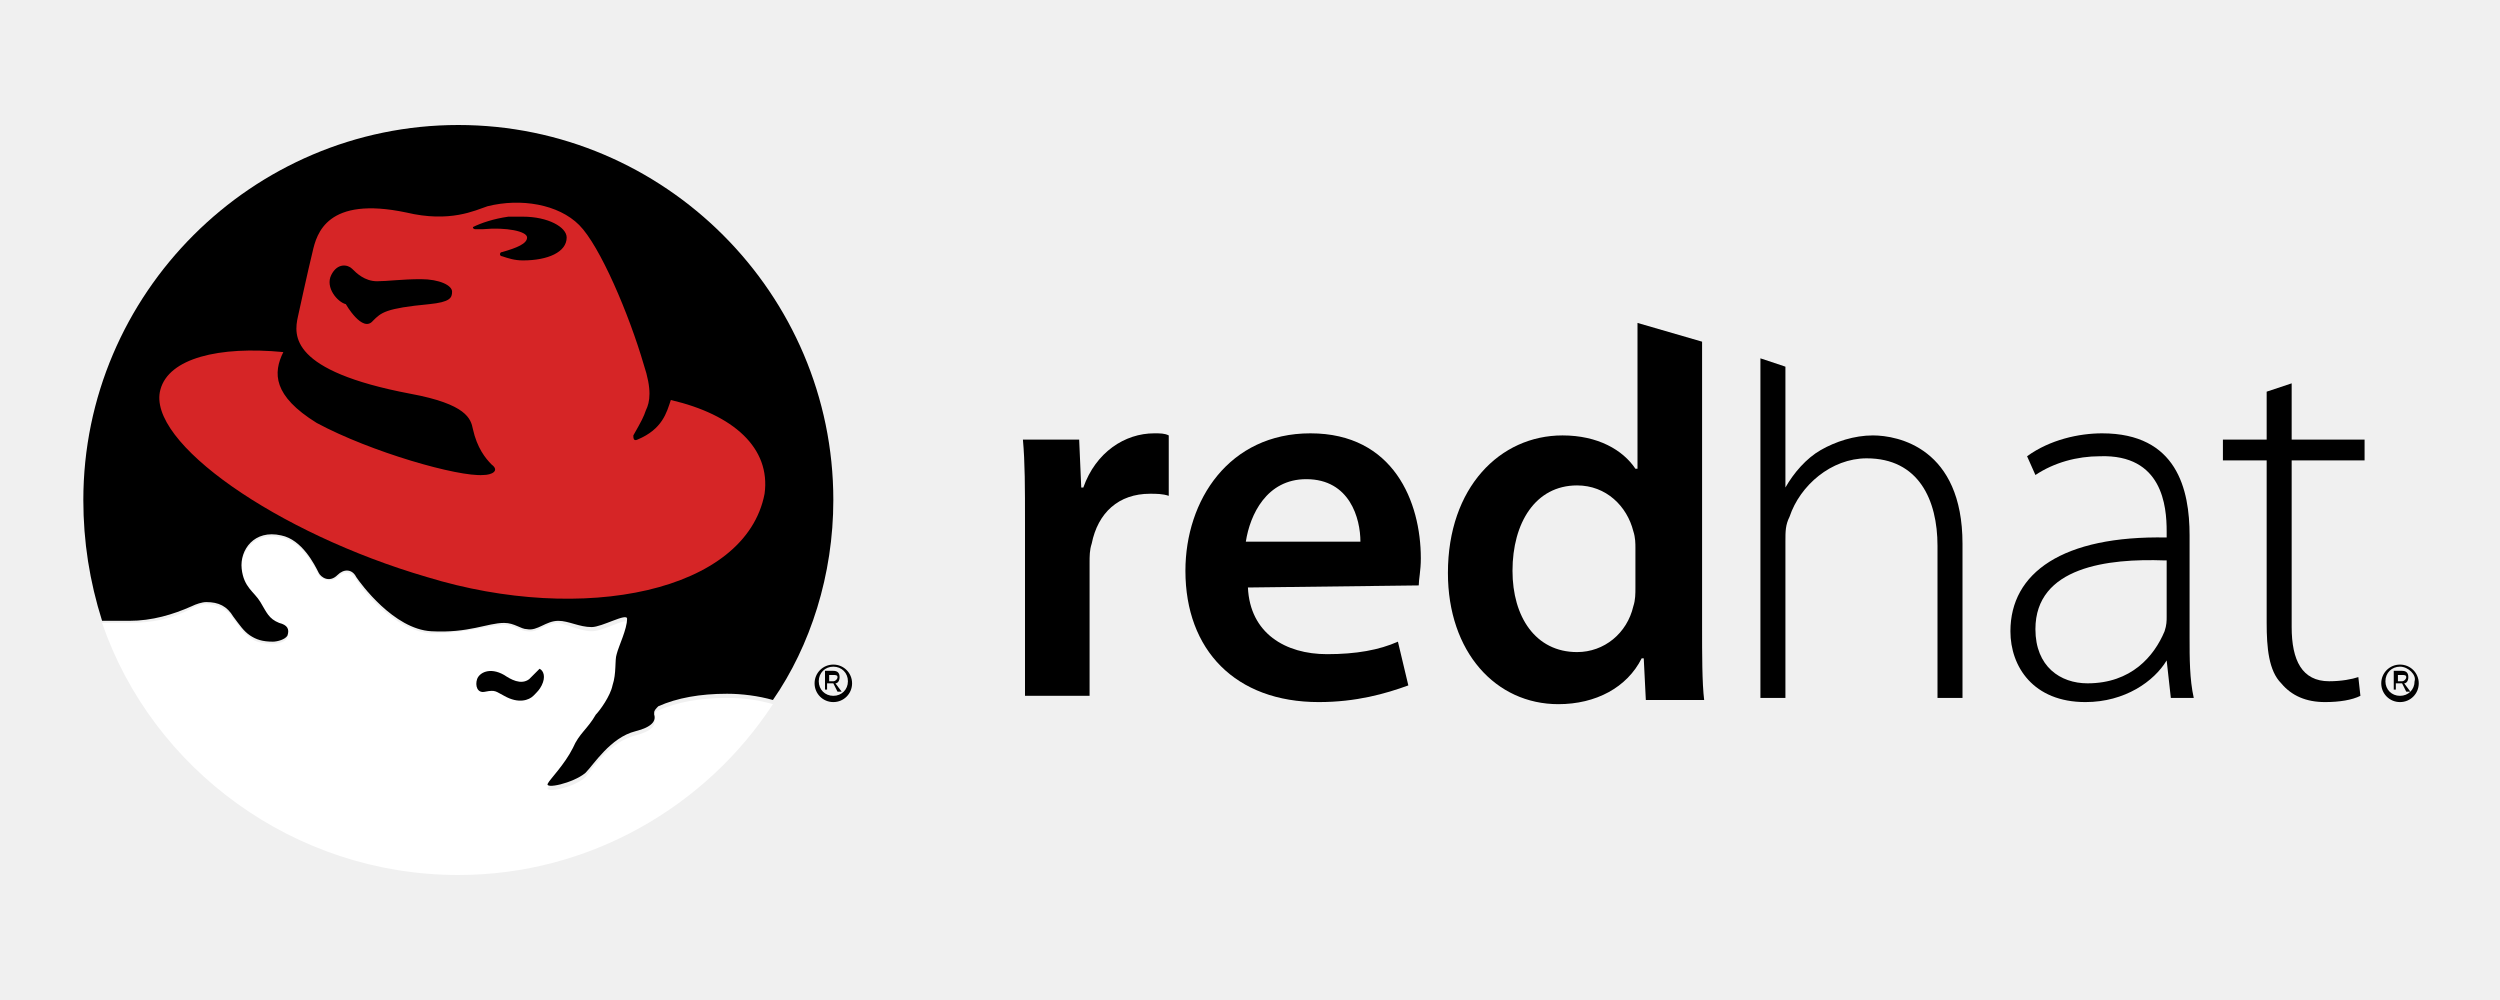
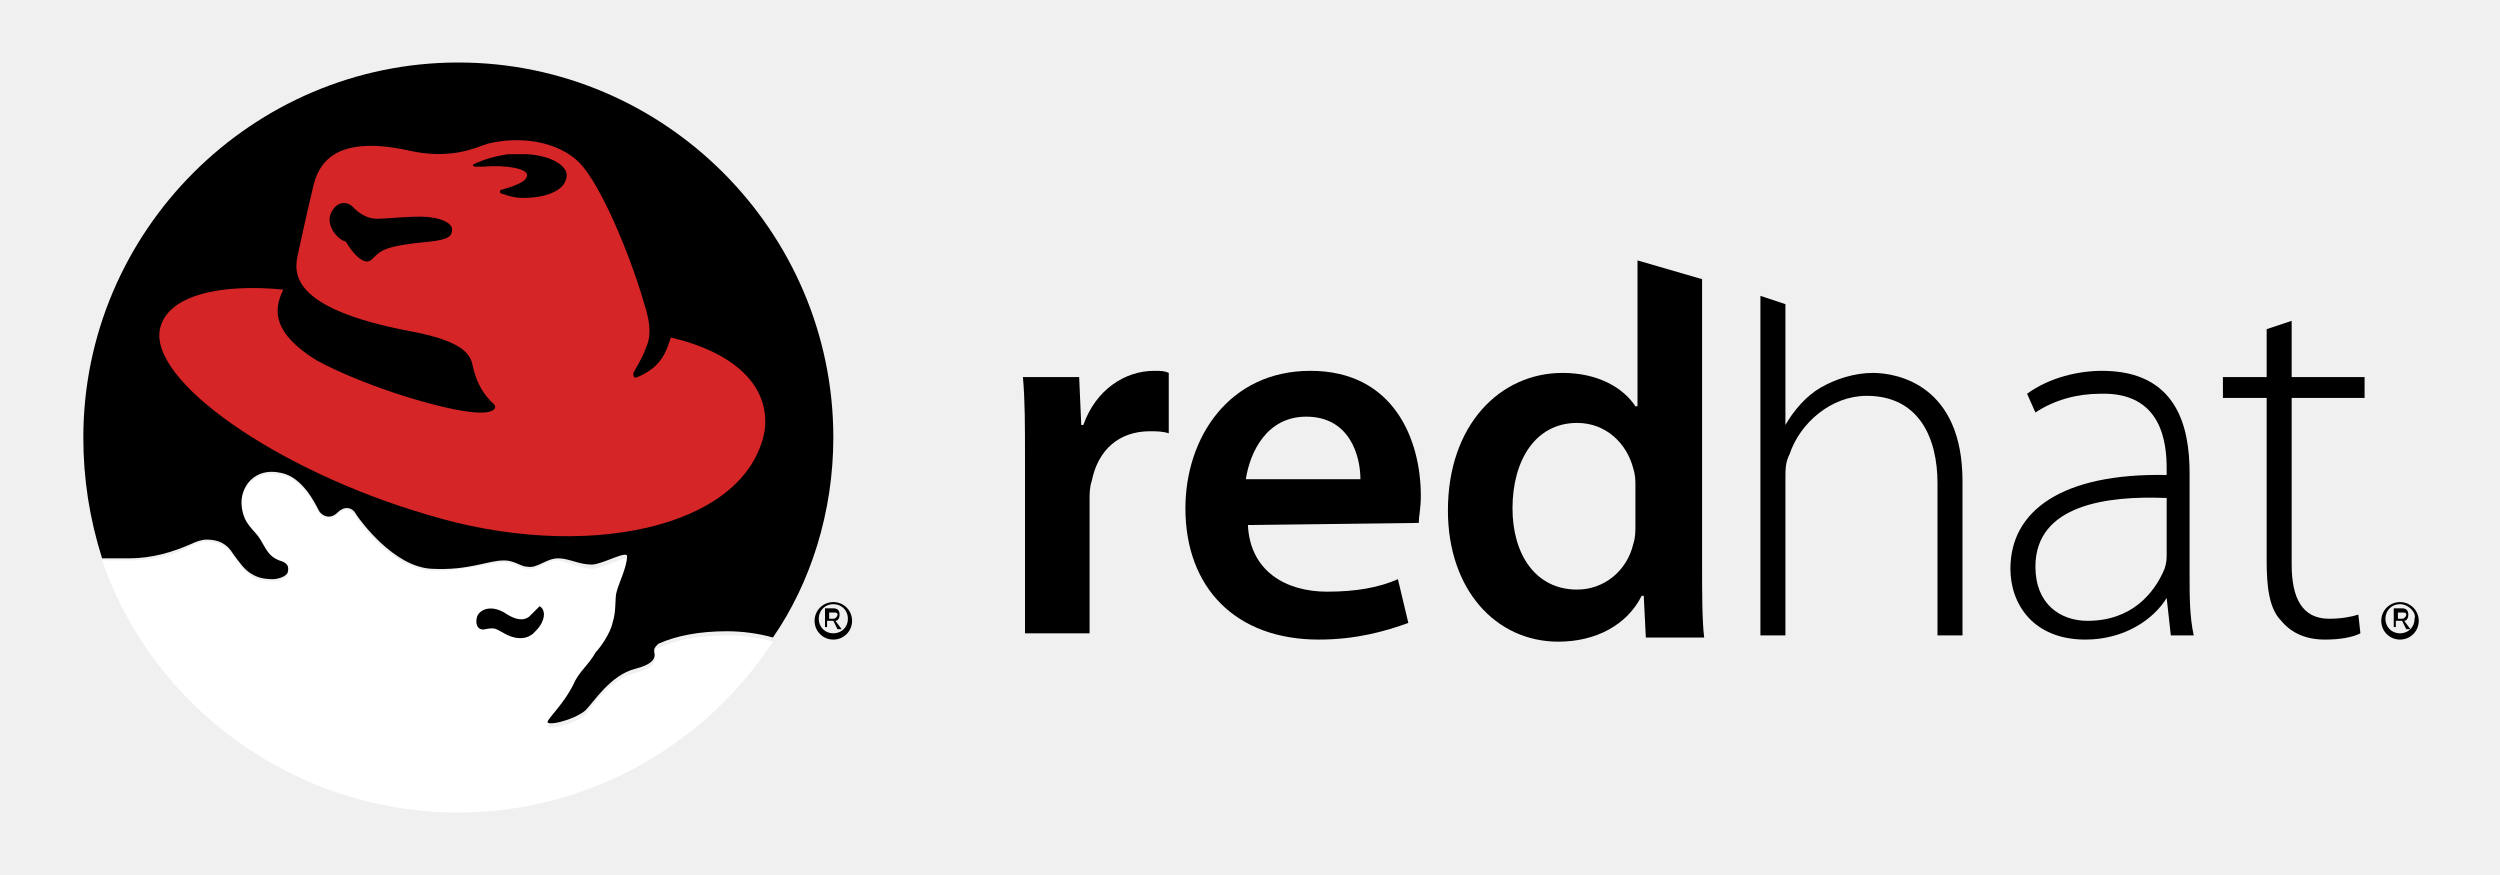
- <svg xmlns="http://www.w3.org/2000/svg" version="1.1" id="logo" x="0px" y="0px" viewBox="0 0 120 48" style="enable-background:new 0 0 120 48;" xml:space="preserve">
+ <svg xmlns="http://www.w3.org/2000/svg" version="1.1" id="logo" x="0px" y="0px" viewBox="0 0 120 42" style="enable-background:new 0 0 120 42;" xml:space="preserve">
  <style type="text/css">
	.st0{fill:#FFFFFF;}
	.st1{fill:#D62526;}
</style>
  <g>
    <g>
-       <path d="M39.8,32.8H40l0.2,0.4h0.2l-0.3-0.4c0.1,0,0.2-0.1,0.2-0.3c0-0.2-0.1-0.3-0.3-0.3h-0.4v0.9h0.1V32.8z M39.8,32.7v-0.3H40    c0.1,0,0.2,0,0.2,0.1c0,0.1-0.1,0.2-0.2,0.2H39.8z" />
-       <path d="M40.9,32.8c0,0.5-0.4,0.9-0.9,0.9c-0.5,0-0.9-0.4-0.9-0.9c0-0.5,0.4-0.9,0.9-0.9C40.5,31.9,40.9,32.3,40.9,32.8z M40,32    c-0.4,0-0.7,0.3-0.7,0.7c0,0.4,0.3,0.7,0.7,0.7c0.4,0,0.7-0.3,0.7-0.7C40.7,32.3,40.4,32,40,32z" />
-       <path class="st0" d="M34.9,33.5c-1.3,0-2.4,0.2-3.3,0.6c-0.1,0-0.2,0.1-0.2,0.3c0,0,0,0.1,0,0.1c0.1,0.3-0.1,0.6-0.9,0.8    c-1.2,0.3-2,1.5-2.4,2c-0.5,0.5-2,0.8-1.8,0.5c0.2-0.2,0.8-0.9,1.2-1.7c0.4-0.7,0.7-0.9,1.1-1.6c0.1-0.2,0.6-0.9,0.8-1.4    c0.2-0.5,0.1-1.2,0.2-1.5c0.1-0.4,0.5-1.2,0.5-1.7c0-0.3-1.1,0.4-1.7,0.4c-0.5,0-1.1-0.3-1.6-0.4c-0.6,0-1,0.5-1.5,0.4    c-0.3,0-0.6-0.3-1.1-0.3c-0.8,0-1.7,0.4-3.5,0.4c-1.8-0.1-3.4-2.2-3.6-2.6c-0.3-0.4-0.6-0.4-0.9-0.1c-0.3,0.3-0.8,0.1-0.9-0.1    c-0.2-0.4-0.8-1.6-1.8-1.8c-1.3-0.3-2,0.7-1.9,1.6c0.1,0.9,0.6,1.1,0.9,1.6c0.3,0.5,0.4,0.8,0.9,1c0.3,0.1,0.5,0.4,0.4,0.6    c-0.1,0.2-0.4,0.3-0.7,0.3c-0.5,0-0.9-0.1-1.1-0.3c-0.3-0.2-0.5-0.5-0.8-0.9c-0.3-0.5-0.8-0.7-1.3-0.7c-0.3,0-0.5,0.1-0.7,0.2    c-0.9,0.5-1.9,0.7-3,0.7l-1.3,0C7.3,36.9,14.1,42,22,42c6.3,0,11.9-3.3,15.1-8.2C36.4,33.6,35.7,33.5,34.9,33.5z" />
-       <path d="M25.9,32.1C25.9,32.1,25.9,32.1,25.9,32.1c-0.3,0.3-0.4,0.4-0.5,0.5c-0.4,0.3-0.9,0-1.2-0.2c-0.7-0.4-1.2-0.1-1.3,0.2    c-0.1,0.3,0,0.7,0.4,0.6c0.5-0.1,0.5,0,0.9,0.2c0.7,0.4,1.2,0.2,1.4,0c0.2-0.2,0.3-0.3,0.4-0.5C26.2,32.5,26.1,32.2,25.9,32.1    C26,32.1,25.9,32.1,25.9,32.1z" />
-       <path d="M22,6C12.1,6,4,14.1,4,24c0,2,0.3,3.9,0.9,5.8h1.3c1.1,0,2.1-0.3,3-0.7c0.2-0.1,0.5-0.2,0.7-0.2c0.6,0,1,0.2,1.3,0.7    c0.3,0.4,0.5,0.7,0.8,0.9c0.3,0.2,0.6,0.3,1.1,0.3c0.2,0,0.6-0.1,0.7-0.3c0.1-0.3,0-0.5-0.4-0.6c-0.5-0.2-0.6-0.5-0.9-1    c-0.3-0.5-0.8-0.7-0.9-1.6c-0.1-0.9,0.6-1.9,1.9-1.6c1,0.2,1.6,1.4,1.8,1.8c0.1,0.2,0.5,0.5,0.9,0.1c0.3-0.3,0.7-0.3,0.9,0.1    c0.2,0.3,1.8,2.5,3.6,2.6c1.8,0.1,2.7-0.4,3.5-0.4c0.5,0,0.8,0.3,1.1,0.3c0.5,0.1,0.9-0.4,1.5-0.4c0.5,0,1,0.3,1.6,0.3    c0.5,0,1.7-0.7,1.7-0.4c0,0.5-0.4,1.3-0.5,1.7c-0.1,0.3,0,0.9-0.2,1.5c-0.1,0.5-0.6,1.2-0.8,1.4c-0.4,0.7-0.8,0.9-1.1,1.6    c-0.4,0.8-1.1,1.5-1.2,1.7c-0.2,0.3,1.2,0,1.8-0.5c0.4-0.4,1.2-1.7,2.4-2c0.8-0.2,1-0.5,0.9-0.8c0,0,0-0.1,0-0.1    c0-0.1,0.1-0.2,0.2-0.3c0.9-0.4,2-0.6,3.3-0.6c0.7,0,1.5,0.1,2.2,0.3C38.9,31,40,27.6,40,24C40,14.1,31.9,6,22,6z" />
-       <path class="st1" d="M32.2,19.2c-0.2,0.6-0.4,1.4-1.6,1.9c-0.2,0.1-0.2-0.1-0.2-0.2c0.4-0.7,0.5-0.9,0.6-1.2    c0.2-0.4,0.3-1-0.1-2.2c-0.7-2.4-2.1-5.7-3.1-6.7c-1-1-2.8-1.3-4.4-0.9c-0.6,0.2-1.8,0.8-3.9,0.3c-3.8-0.8-4.3,1-4.5,1.9    c-0.2,0.8-0.7,3.1-0.7,3.1c-0.2,0.9-0.4,2.6,5.4,3.7c2.7,0.5,2.9,1.2,3,1.7c0.2,0.9,0.6,1.4,0.9,1.7c0.4,0.3,0,0.5-0.4,0.5    c-1.2,0.1-5.4-1.1-8-2.5c-2.1-1.3-2.1-2.4-1.6-3.4c-3.1-0.3-5.5,0.3-5.9,1.8c-0.7,2.5,5.6,6.9,12.8,9c7.5,2.3,15.3,0.7,16.2-4    C37,21.5,35.2,19.9,32.2,19.2z M20.6,14.6c-2.1,0.2-2.3,0.4-2.7,0.8c-0.5,0.6-1.3-0.8-1.3-0.8c-0.4-0.1-1-0.8-0.7-1.4    c0.3-0.6,0.8-0.5,1-0.3c0.2,0.2,0.6,0.6,1.2,0.6c0.5,0,1.2-0.1,2.1-0.1c0.9,0,1.5,0.3,1.5,0.6C21.7,14.3,21.6,14.5,20.6,14.6z     M25.1,12.5c-0.4,0-0.7-0.1-1-0.2c0,0-0.1,0-0.1-0.1c0,0,0-0.1,0.1-0.1c0.7-0.2,1.2-0.4,1.2-0.7c0-0.3-1-0.5-2.1-0.4    c-0.1,0-0.2,0-0.4,0c0,0,0,0,0,0c0,0-0.1,0-0.1-0.1c0,0,0,0,0,0c0.4-0.2,1-0.4,1.7-0.5c0.2,0,0.4,0,0.6,0c0,0,0.1,0,0.1,0    c1.2,0,2.1,0.5,2.1,1C27.2,12.1,26.3,12.5,25.1,12.5z" />
+       <path d="M39.8,29.8H40l0.2,0.4h0.2l-0.3-0.4c0.1,0,0.2-0.1,0.2-0.3c0-0.2-0.1-0.3-0.3-0.3h-0.4v0.9h0.1V29.8z M39.8,29.7v-0.3H40    c0.1,0,0.2,0,0.2,0.1c0,0.1-0.1,0.2-0.2,0.2H39.8z" />
+       <path d="M40.9,29.8c0,0.5-0.4,0.9-0.9,0.9c-0.5,0-0.9-0.4-0.9-0.9c0-0.5,0.4-0.9,0.9-0.9C40.5,28.9,40.9,29.3,40.9,29.8z M40,29    c-0.4,0-0.7,0.3-0.7,0.7c0,0.4,0.3,0.7,0.7,0.7c0.4,0,0.7-0.3,0.7-0.7C40.7,29.3,40.4,29,40,29z" />
+       <path class="st0" d="M34.9,30.5c-1.3,0-2.4,0.2-3.3,0.6c-0.1,0-0.2,0.1-0.2,0.3c0,0,0,0.1,0,0.1c0.1,0.3-0.1,0.6-0.9,0.8    c-1.2,0.3-2,1.5-2.4,2c-0.5,0.5-2,0.8-1.8,0.5c0.2-0.2,0.8-0.9,1.2-1.7c0.4-0.7,0.7-0.9,1.1-1.6c0.1-0.2,0.6-0.9,0.8-1.4    c0.2-0.5,0.1-1.2,0.2-1.5c0.1-0.4,0.5-1.2,0.5-1.7c0-0.3-1.1,0.4-1.7,0.4c-0.5,0-1.1-0.3-1.6-0.4c-0.6,0-1,0.5-1.5,0.4    c-0.3,0-0.6-0.3-1.1-0.3c-0.8,0-1.7,0.4-3.5,0.4c-1.8-0.1-3.4-2.2-3.6-2.6c-0.3-0.4-0.6-0.4-0.9-0.1c-0.3,0.3-0.8,0.1-0.9-0.1    c-0.2-0.4-0.8-1.6-1.8-1.8c-1.3-0.3-2,0.7-1.9,1.6c0.1,0.9,0.6,1.1,0.9,1.6c0.3,0.5,0.4,0.8,0.9,1c0.3,0.1,0.5,0.4,0.4,0.6    c-0.1,0.2-0.4,0.3-0.7,0.3c-0.5,0-0.9-0.1-1.1-0.3c-0.3-0.2-0.5-0.5-0.8-0.9c-0.3-0.5-0.8-0.7-1.3-0.7c-0.3,0-0.5,0.1-0.7,0.2    c-0.9,0.5-1.9,0.7-3,0.7l-1.3,0C7.3,33.9,14.1,39,22,39c6.3,0,11.9-3.3,15.1-8.2C36.4,30.6,35.7,30.5,34.9,30.5z" />
+       <path d="M25.9,29.1C25.9,29.1,25.9,29.1,25.9,29.1c-0.3,0.3-0.4,0.4-0.5,0.5c-0.4,0.3-0.9,0-1.2-0.2c-0.7-0.4-1.2-0.1-1.3,0.2    c-0.1,0.3,0,0.7,0.4,0.6c0.5-0.1,0.5,0,0.9,0.2c0.7,0.4,1.2,0.2,1.4,0c0.2-0.2,0.3-0.3,0.4-0.5C26.2,29.5,26.1,29.2,25.9,29.1    C26,29.1,25.9,29.1,25.9,29.1z" />
+       <path d="M22,3C12.1,3,4,11.1,4,21c0,2,0.3,3.9,0.9,5.8h1.3c1.1,0,2.1-0.3,3-0.7c0.2-0.1,0.5-0.2,0.7-0.2c0.6,0,1,0.2,1.3,0.7    c0.3,0.4,0.5,0.7,0.8,0.9c0.3,0.2,0.6,0.3,1.1,0.3c0.2,0,0.6-0.1,0.7-0.3c0.1-0.3,0-0.5-0.4-0.6c-0.5-0.2-0.6-0.5-0.9-1    c-0.3-0.5-0.8-0.7-0.9-1.6c-0.1-0.9,0.6-1.9,1.9-1.6c1,0.2,1.6,1.4,1.8,1.8c0.1,0.2,0.5,0.5,0.9,0.1c0.3-0.3,0.7-0.3,0.9,0.1    c0.2,0.3,1.8,2.5,3.6,2.6c1.8,0.1,2.7-0.4,3.5-0.4c0.5,0,0.8,0.3,1.1,0.3c0.5,0.1,0.9-0.4,1.5-0.4c0.5,0,1,0.3,1.6,0.3    c0.5,0,1.7-0.7,1.7-0.4c0,0.5-0.4,1.3-0.5,1.7c-0.1,0.3,0,0.9-0.2,1.5c-0.1,0.5-0.6,1.2-0.8,1.4c-0.4,0.7-0.8,0.9-1.1,1.6    c-0.4,0.8-1.1,1.5-1.2,1.7c-0.2,0.3,1.2,0,1.8-0.5c0.4-0.4,1.2-1.7,2.4-2c0.8-0.2,1-0.5,0.9-0.8c0,0,0-0.1,0-0.1    c0-0.1,0.1-0.2,0.2-0.3c0.9-0.4,2-0.6,3.3-0.6c0.7,0,1.5,0.1,2.2,0.3C38.9,28,40,24.6,40,21C40,11.1,31.9,3,22,3z" />
+       <path class="st1" d="M32.2,16.2c-0.2,0.6-0.4,1.4-1.6,1.9c-0.2,0.1-0.2-0.1-0.2-0.2c0.4-0.7,0.5-0.9,0.6-1.2    c0.2-0.4,0.3-1-0.1-2.2c-0.7-2.4-2.1-5.7-3.1-6.7c-1-1-2.8-1.3-4.4-0.9c-0.6,0.2-1.8,0.8-3.9,0.3c-3.8-0.8-4.3,1-4.5,1.9    c-0.2,0.8-0.7,3.1-0.7,3.1c-0.2,0.9-0.4,2.6,5.4,3.7c2.7,0.5,2.9,1.2,3,1.7c0.2,0.9,0.6,1.4,0.9,1.7c0.4,0.3,0,0.5-0.4,0.5    c-1.2,0.1-5.4-1.1-8-2.5c-2.1-1.3-2.1-2.4-1.6-3.4c-3.1-0.3-5.5,0.3-5.9,1.8c-0.7,2.5,5.6,6.9,12.8,9c7.5,2.3,15.3,0.7,16.2-4    C37,18.5,35.2,16.9,32.2,16.2z M20.6,11.6c-2.1,0.2-2.3,0.4-2.7,0.8c-0.5,0.6-1.3-0.8-1.3-0.8c-0.4-0.1-1-0.8-0.7-1.4    c0.3-0.6,0.8-0.5,1-0.3c0.2,0.2,0.6,0.6,1.2,0.6c0.5,0,1.2-0.1,2.1-0.1c0.9,0,1.5,0.3,1.5,0.6C21.7,11.3,21.6,11.5,20.6,11.6z     M25.1,9.5c-0.4,0-0.7-0.1-1-0.2c0,0-0.1,0-0.1-0.1c0,0,0-0.1,0.1-0.1c0.7-0.2,1.2-0.4,1.2-0.7c0-0.3-1-0.5-2.1-0.4    c-0.1,0-0.2,0-0.4,0c0,0,0,0,0,0c0,0-0.1,0-0.1-0.1c0,0,0,0,0,0c0.4-0.2,1-0.4,1.7-0.5c0.2,0,0.4,0,0.6,0c0,0,0.1,0,0.1,0    c1.2,0,2.1,0.5,2.1,1C27.2,9.1,26.3,9.5,25.1,9.5z" />
    </g>
    <g>
-       <path d="M49.2,25.1c0-1.7,0-2.9-0.1-4h2.7l0.1,2.3H52c0.6-1.7,2-2.6,3.4-2.6c0.3,0,0.5,0,0.7,0.1v2.9c-0.3-0.1-0.6-0.1-0.9-0.1    c-1.5,0-2.5,0.9-2.8,2.4c-0.1,0.3-0.1,0.6-0.1,0.9v6.4h-3.1L49.2,25.1z" />
-       <path d="M59.9,28.2c0.1,2.2,1.8,3.2,3.8,3.2c1.4,0,2.5-0.2,3.4-0.6l0.5,2.1c-1.1,0.4-2.5,0.8-4.3,0.8c-4,0-6.4-2.5-6.4-6.3    c0-3.4,2.1-6.6,6-6.6c4,0,5.3,3.3,5.3,6c0,0.6-0.1,1-0.1,1.3L59.9,28.2z M65.3,26c0-1.1-0.5-3-2.6-3c-1.9,0-2.7,1.7-2.9,3H65.3z" />
-       <path d="M105.1,30.6c0,1,0,2,0.2,2.9h-1.1l-0.2-1.8H104c-0.6,1-2,2-3.9,2c-2.5,0-3.6-1.7-3.6-3.4c0-2.8,2.5-4.6,7.5-4.5v-0.3    c0-1.2-0.2-3.7-3.2-3.6c-1.1,0-2.2,0.3-3.1,0.9l-0.4-0.9c1.1-0.8,2.5-1.1,3.6-1.1c3.6,0,4.2,2.7,4.2,4.9V30.6z M103.9,26.9    c-2.7-0.1-6.2,0.3-6.2,3.3c0,1.8,1.2,2.6,2.5,2.6c2.1,0,3.2-1.3,3.7-2.5c0.1-0.3,0.1-0.5,0.1-0.7V26.9z" />
-       <path d="M110,18.4v2.7h3.5v1H110v8c0,1.6,0.5,2.6,1.8,2.6c0.6,0,1.1-0.1,1.4-0.2l0.1,0.9c-0.4,0.2-1,0.3-1.7,0.3    c-0.9,0-1.6-0.3-2.1-0.9c-0.6-0.6-0.7-1.7-0.7-2.9v-7.8h-2.1v-1h2.1v-2.3L110,18.4z" />
-       <path d="M115.1,32.8h0.2l0.2,0.4h0.2l-0.3-0.4c0.1,0,0.2-0.1,0.2-0.3c0-0.2-0.1-0.3-0.3-0.3h-0.4v0.9h0.1V32.8z M115.1,32.7v-0.3    h0.2c0.1,0,0.2,0,0.2,0.1c0,0.1-0.1,0.2-0.2,0.2H115.1z" />
-       <path d="M116.1,32.8c0,0.5-0.4,0.9-0.9,0.9c-0.5,0-0.9-0.4-0.9-0.9c0-0.5,0.4-0.9,0.9-0.9C115.7,31.9,116.1,32.3,116.1,32.8z     M115.2,32c-0.4,0-0.7,0.3-0.7,0.7c0,0.4,0.3,0.7,0.7,0.7c0.4,0,0.7-0.3,0.7-0.7C116,32.4,115.6,32,115.2,32z" />
-       <path d="M78.5,22.5L78.5,22.5c-0.6-0.9-1.8-1.6-3.5-1.6c-3,0-5.5,2.5-5.5,6.6c0,3.8,2.3,6.3,5.3,6.3c1.8,0,3.3-0.8,4-2.2h0.1    l0.1,2h2.8c-0.1-0.8-0.1-2.2-0.1-3.5V16.4l-3.1-0.9V22.5z M78.5,28.2c0,0.3,0,0.6-0.1,0.9c-0.3,1.3-1.4,2.2-2.7,2.2    c-2,0-3.1-1.7-3.1-3.9c0-2.3,1.1-4.1,3.1-4.1c1.4,0,2.4,1,2.7,2.2c0.1,0.3,0.1,0.6,0.1,0.8V28.2z" />
-       <path d="M89.9,20.9c-0.9,0-1.8,0.3-2.5,0.7c-0.7,0.4-1.3,1.1-1.7,1.8h0v-5.8l-1.2-0.4v16.3h1.2V26c0-0.5,0-0.8,0.2-1.2    c0.5-1.5,2-2.8,3.7-2.8c2.5,0,3.4,2,3.4,4.2v7.3h1.2v-7.4C94.2,21.5,91.1,20.9,89.9,20.9z" />
+       <path d="M49.2,22.1c0-1.7,0-2.9-0.1-4h2.7l0.1,2.3H52c0.6-1.7,2-2.6,3.4-2.6c0.3,0,0.5,0,0.7,0.1v2.9c-0.3-0.1-0.6-0.1-0.9-0.1    c-1.5,0-2.5,0.9-2.8,2.4c-0.1,0.3-0.1,0.6-0.1,0.9v6.4h-3.1L49.2,22.1z" />
+       <path d="M59.9,25.2c0.1,2.2,1.8,3.2,3.8,3.2c1.4,0,2.5-0.2,3.4-0.6l0.5,2.1c-1.1,0.4-2.5,0.8-4.3,0.8c-4,0-6.4-2.5-6.4-6.3    c0-3.4,2.1-6.6,6-6.6c4,0,5.3,3.3,5.3,6c0,0.6-0.1,1-0.1,1.3L59.9,25.2z M65.3,23c0-1.1-0.5-3-2.6-3c-1.9,0-2.7,1.7-2.9,3H65.3z" />
+       <path d="M105.1,27.6c0,1,0,2,0.2,2.9h-1.1l-0.2-1.8H104c-0.6,1-2,2-3.9,2c-2.5,0-3.6-1.7-3.6-3.4c0-2.8,2.5-4.6,7.5-4.5v-0.3    c0-1.2-0.2-3.7-3.2-3.6c-1.1,0-2.2,0.3-3.1,0.9l-0.4-0.9c1.1-0.8,2.5-1.1,3.6-1.1c3.6,0,4.2,2.7,4.2,4.9V27.6z M103.9,23.9    c-2.7-0.1-6.2,0.3-6.2,3.3c0,1.8,1.2,2.6,2.5,2.6c2.1,0,3.2-1.3,3.7-2.5c0.1-0.3,0.1-0.5,0.1-0.7V23.9z" />
+       <path d="M110,15.4v2.7h3.5v1H110v8c0,1.6,0.5,2.6,1.8,2.6c0.6,0,1.1-0.1,1.4-0.2l0.1,0.9c-0.4,0.2-1,0.3-1.7,0.3    c-0.9,0-1.6-0.3-2.1-0.9c-0.6-0.6-0.7-1.7-0.7-2.9v-7.8h-2.1v-1h2.1v-2.3L110,15.4z" />
+       <path d="M115.1,29.8h0.2l0.2,0.4h0.2l-0.3-0.4c0.1,0,0.2-0.1,0.2-0.3c0-0.2-0.1-0.3-0.3-0.3h-0.4v0.9h0.1V29.8z M115.1,29.7v-0.3    h0.2c0.1,0,0.2,0,0.2,0.1c0,0.1-0.1,0.2-0.2,0.2H115.1z" />
+       <path d="M116.1,29.8c0,0.5-0.4,0.9-0.9,0.9c-0.5,0-0.9-0.4-0.9-0.9c0-0.5,0.4-0.9,0.9-0.9C115.7,28.9,116.1,29.3,116.1,29.8z     M115.2,29c-0.4,0-0.7,0.3-0.7,0.7c0,0.4,0.3,0.7,0.7,0.7c0.4,0,0.7-0.3,0.7-0.7C116,29.4,115.6,29,115.2,29z" />
+       <path d="M78.5,19.5L78.5,19.5c-0.6-0.9-1.8-1.6-3.5-1.6c-3,0-5.5,2.5-5.5,6.6c0,3.8,2.3,6.3,5.3,6.3c1.8,0,3.3-0.8,4-2.2h0.1    l0.1,2h2.8c-0.1-0.8-0.1-2.2-0.1-3.5V13.4l-3.1-0.9V19.5z M78.5,25.2c0,0.3,0,0.6-0.1,0.9c-0.3,1.3-1.4,2.2-2.7,2.2    c-2,0-3.1-1.7-3.1-3.9c0-2.3,1.1-4.1,3.1-4.1c1.4,0,2.4,1,2.7,2.2c0.1,0.3,0.1,0.6,0.1,0.8V25.2z" />
+       <path d="M89.9,17.9c-0.9,0-1.8,0.3-2.5,0.7c-0.7,0.4-1.3,1.1-1.7,1.8h0v-5.8l-1.2-0.4v16.3h1.2V23c0-0.5,0-0.8,0.2-1.2    c0.5-1.5,2-2.8,3.7-2.8c2.5,0,3.4,2,3.4,4.2v7.3h1.2v-7.4C94.2,18.5,91.1,17.9,89.9,17.9z" />
    </g>
  </g>
</svg>
